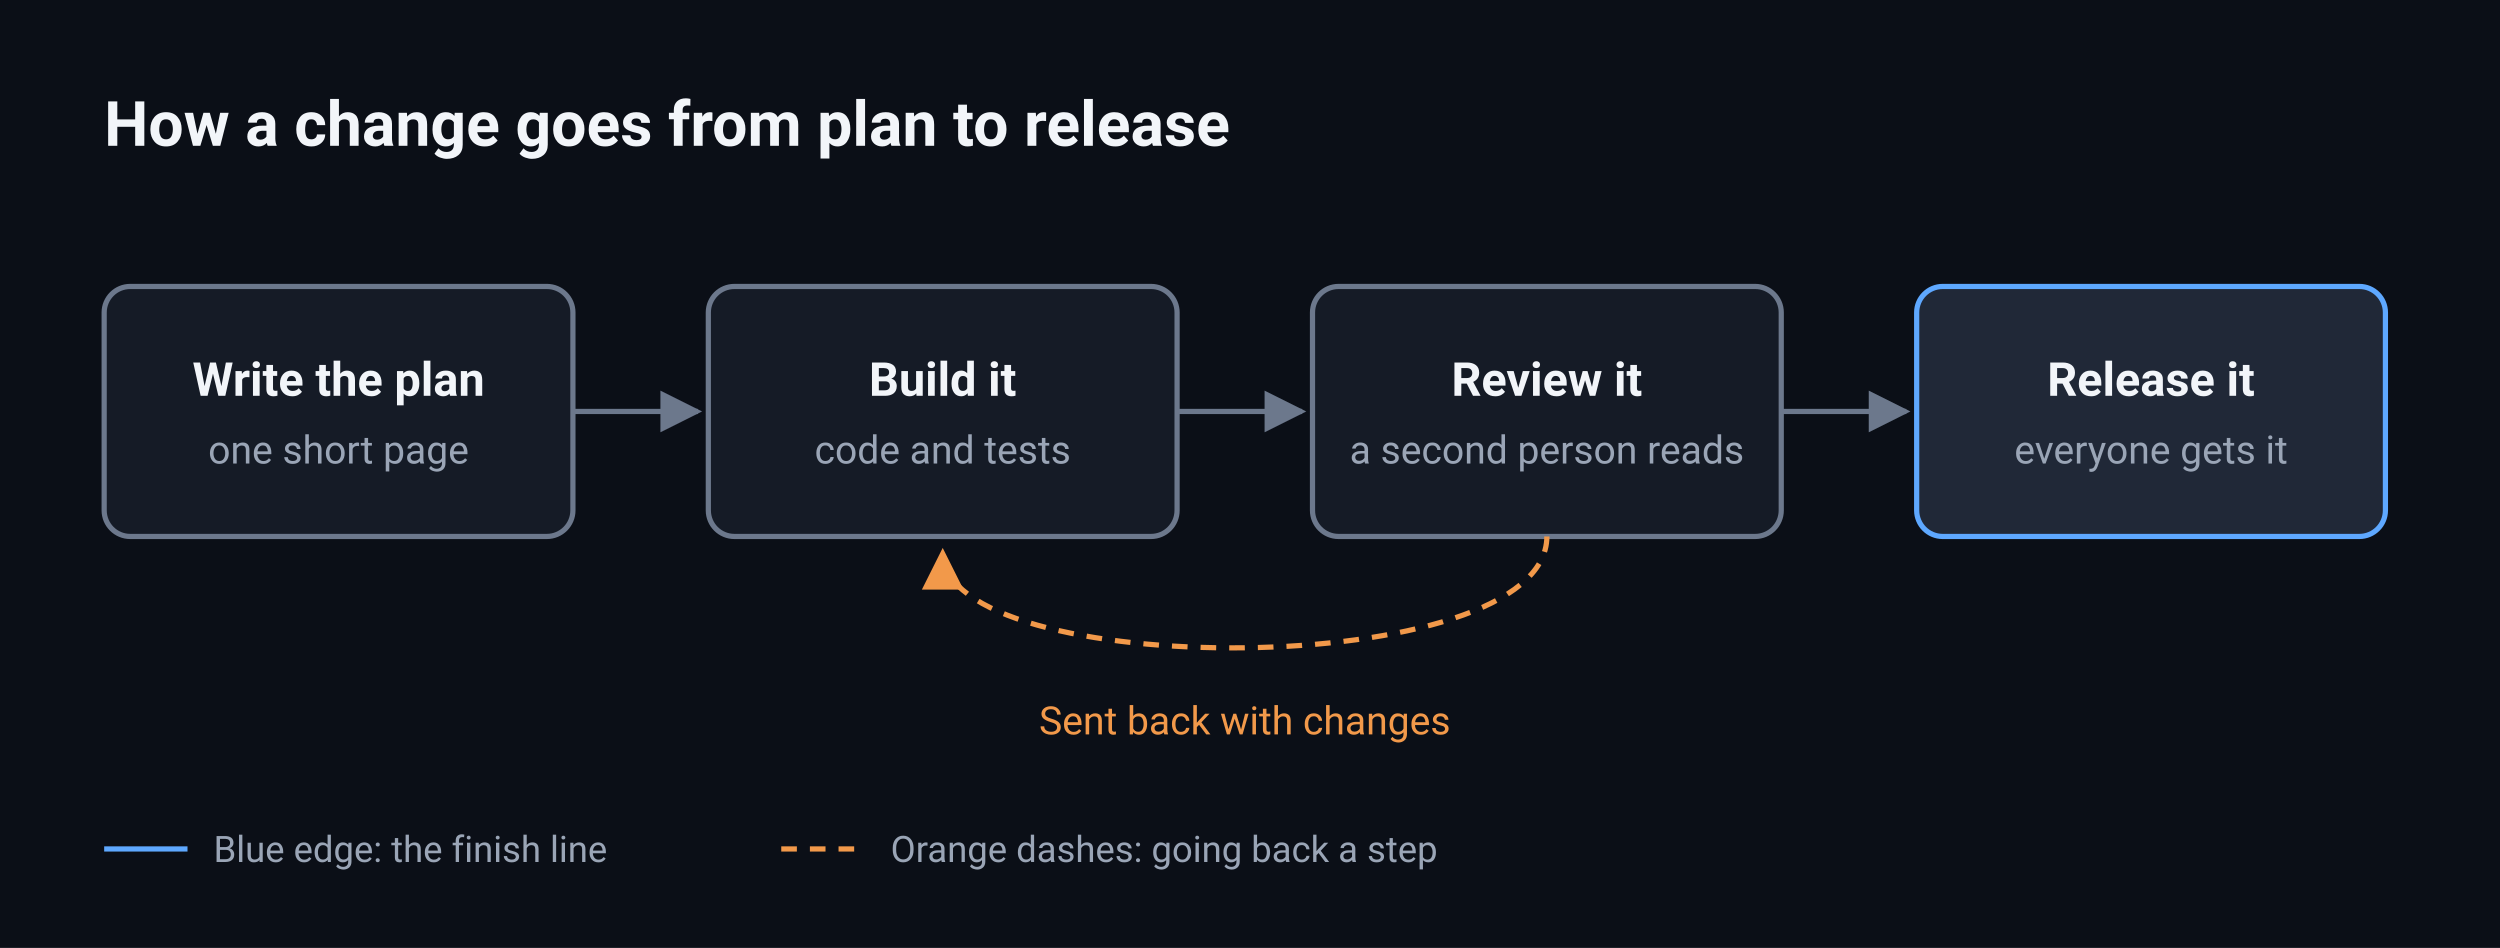
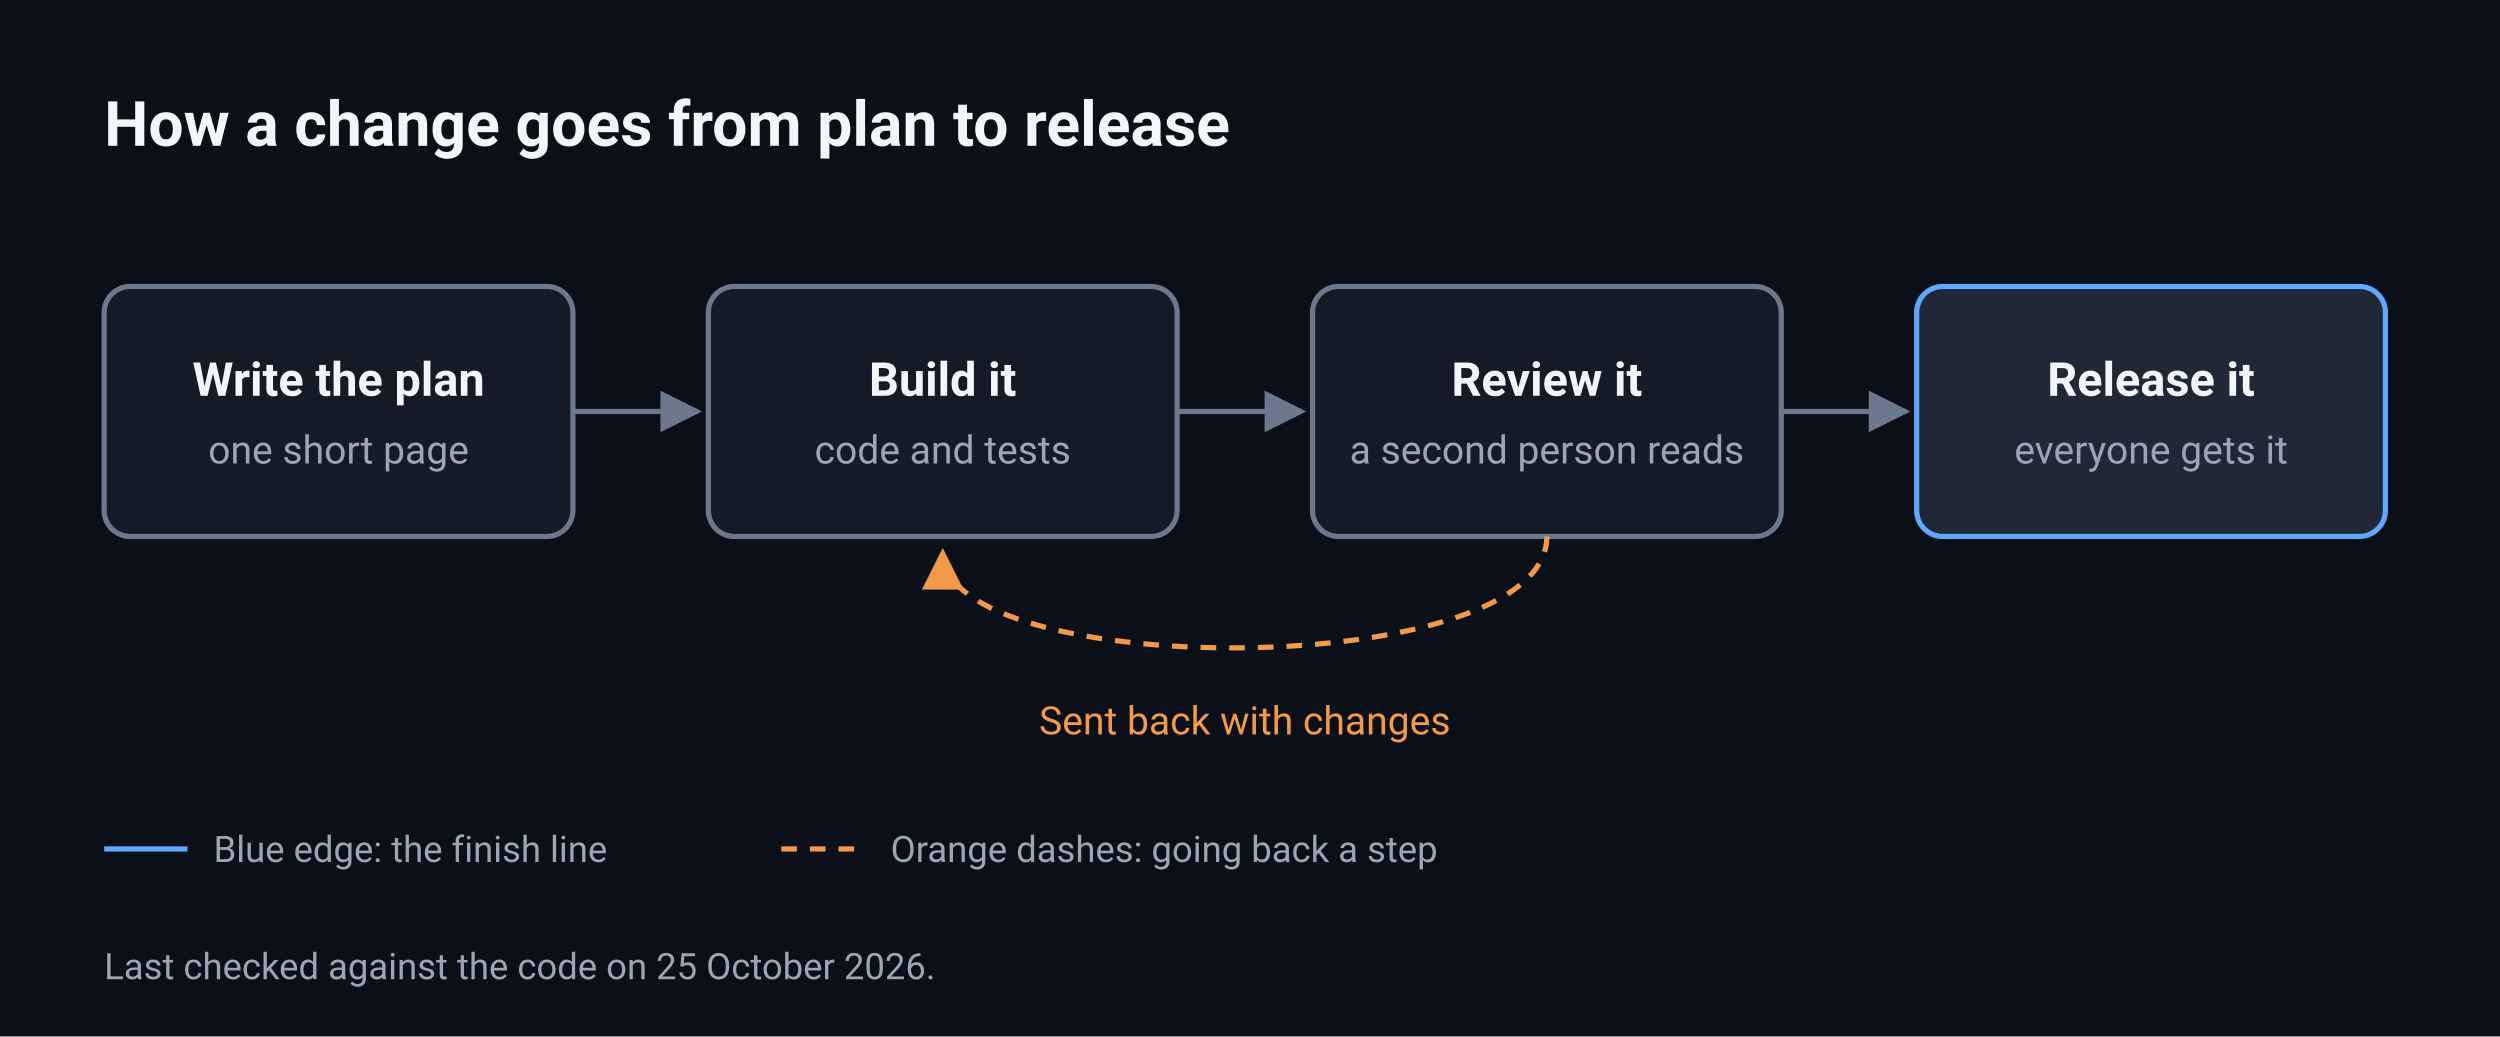
- <svg xmlns="http://www.w3.org/2000/svg" viewBox="0 0 960 364" width="960" height="364" role="img" aria-labelledby="diagram-title diagram-desc" font-family="system-ui, -apple-system, 'Segoe UI', Roboto, sans-serif">
+ <svg xmlns="http://www.w3.org/2000/svg" viewBox="0 0 960 398" width="960" height="398" role="img" aria-labelledby="diagram-title diagram-desc" font-family="system-ui, -apple-system, 'Segoe UI', Roboto, sans-serif">
  <defs>
    <marker id="arrow" viewBox="0 0 10 10" refX="9" refY="5" markerWidth="8" markerHeight="8" orient="auto">
      <path d="M0,0 L10,5 L0,10 z" fill="#6c788c" />
    </marker>
    <marker id="arrow-orange" viewBox="0 0 10 10" refX="9" refY="5" markerWidth="8" markerHeight="8" orient="auto">
      <path d="M0,0 L10,5 L0,10 z" fill="#f2994a" />
    </marker>
  </defs>
-   <rect x="0" y="0" width="960" height="364" fill="#0b0f17" />
+   <rect x="0" y="0" width="960" height="398" fill="#0b0f17" />
  <text x="40" y="56" fill="#f2f5f9" font-size="24" font-weight="600">How a change goes from plan to release</text>
  <g>
    <rect x="40" y="110" width="180" height="96" rx="10" fill="#151b26" stroke="#6c788c" stroke-width="2" />
    <text x="130" y="152" text-anchor="middle" fill="#f2f5f9" font-size="18" font-weight="600">Write the plan</text>
    <text x="130" y="178" text-anchor="middle" fill="#9aa5b6" font-size="15">one short page</text>
  </g>
  <g>
    <rect x="272" y="110" width="180" height="96" rx="10" fill="#151b26" stroke="#6c788c" stroke-width="2" />
    <text x="362" y="152" text-anchor="middle" fill="#f2f5f9" font-size="18" font-weight="600">Build it</text>
    <text x="362" y="178" text-anchor="middle" fill="#9aa5b6" font-size="15">code and tests</text>
  </g>
  <g>
    <rect x="504" y="110" width="180" height="96" rx="10" fill="#151b26" stroke="#6c788c" stroke-width="2" />
    <text x="594" y="152" text-anchor="middle" fill="#f2f5f9" font-size="18" font-weight="600">Review it</text>
    <text x="594" y="178" text-anchor="middle" fill="#9aa5b6" font-size="15">a second person reads</text>
  </g>
  <g>
    <rect x="736" y="110" width="180" height="96" rx="10" fill="#202837" stroke="#5ea8ff" stroke-width="2" />
    <text x="826" y="152" text-anchor="middle" fill="#f2f5f9" font-size="18" font-weight="600">Release it</text>
    <text x="826" y="178" text-anchor="middle" fill="#9aa5b6" font-size="15">everyone gets it</text>
  </g>
  <line x1="220" y1="158" x2="268" y2="158" stroke="#6c788c" stroke-width="2" marker-end="url(#arrow)" />
  <line x1="452" y1="158" x2="500" y2="158" stroke="#6c788c" stroke-width="2" marker-end="url(#arrow)" />
  <line x1="684" y1="158" x2="732" y2="158" stroke="#6c788c" stroke-width="2" marker-end="url(#arrow)" />
  <path d="M594,206 C594,262 362,262 362,212" fill="none" stroke="#f2994a" stroke-width="2" stroke-dasharray="6 5" marker-end="url(#arrow-orange)" />
  <text x="478" y="282" text-anchor="middle" fill="#f2994a" font-size="15">Sent back with changes</text>
  <g class="legend">
    <line x1="40" y1="326" x2="72" y2="326" stroke="#5ea8ff" stroke-width="2" />
    <text x="82" y="331" fill="#9aa5b6" font-size="14">Blue edge: the finish line</text>
    <line x1="300" y1="326" x2="332" y2="326" stroke="#f2994a" stroke-width="2" stroke-dasharray="6 5" />
    <text x="342" y="331" fill="#9aa5b6" font-size="14">Orange dashes: going back a step</text>
  </g>
+   <text x="40" y="376" fill="#9aa5b6" font-size="14">Last checked against the code on 25 October 2026.</text>
</svg>
